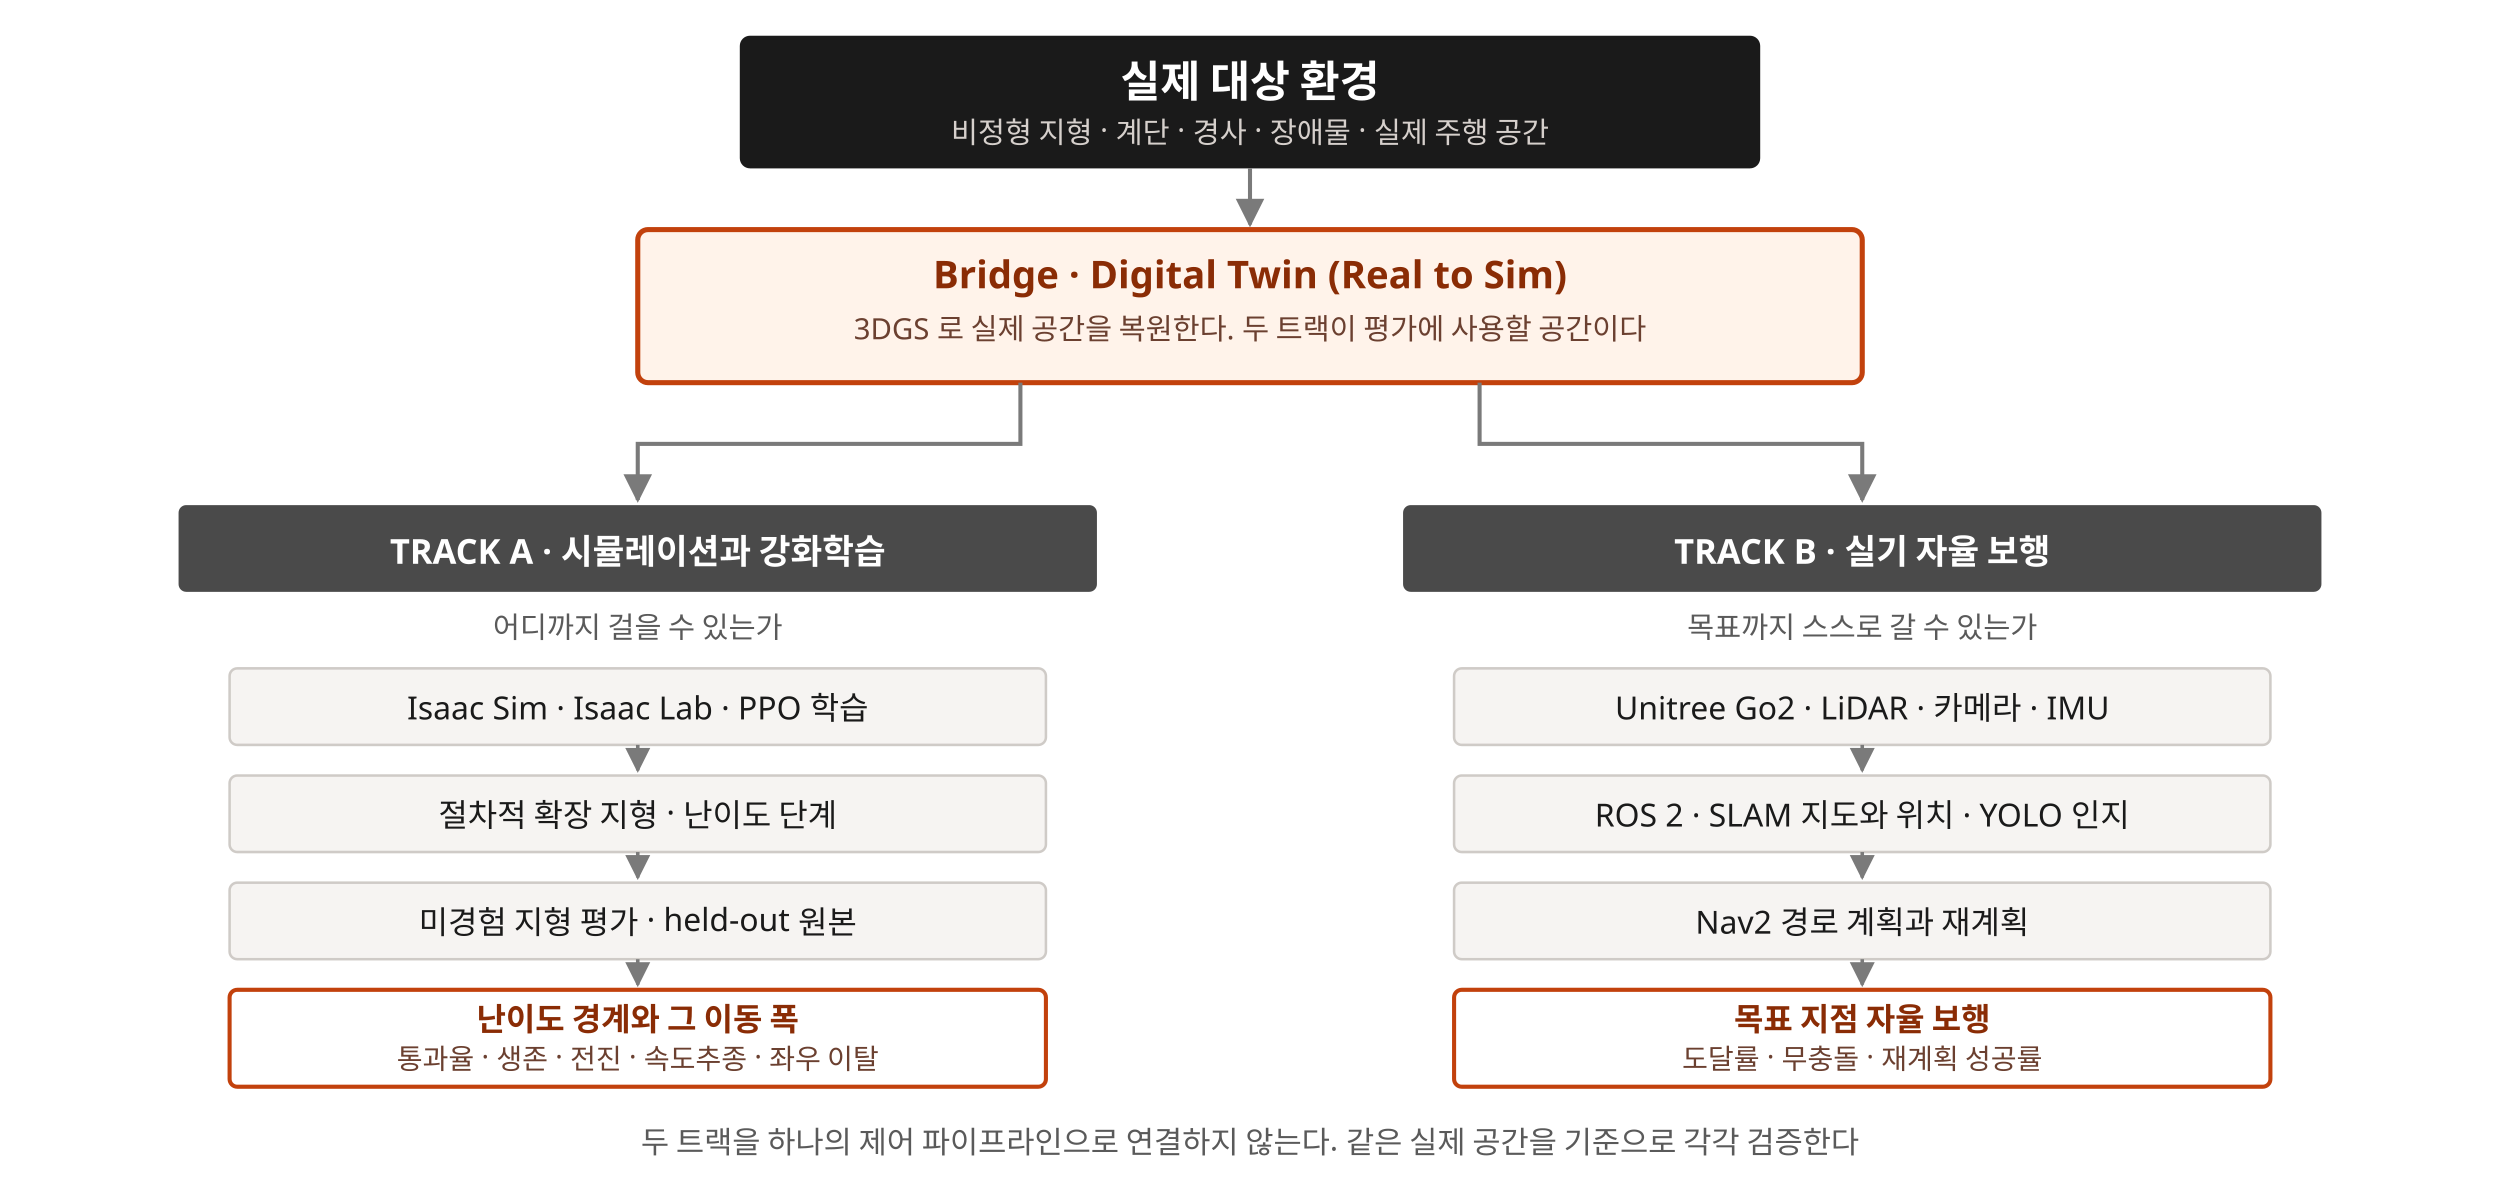
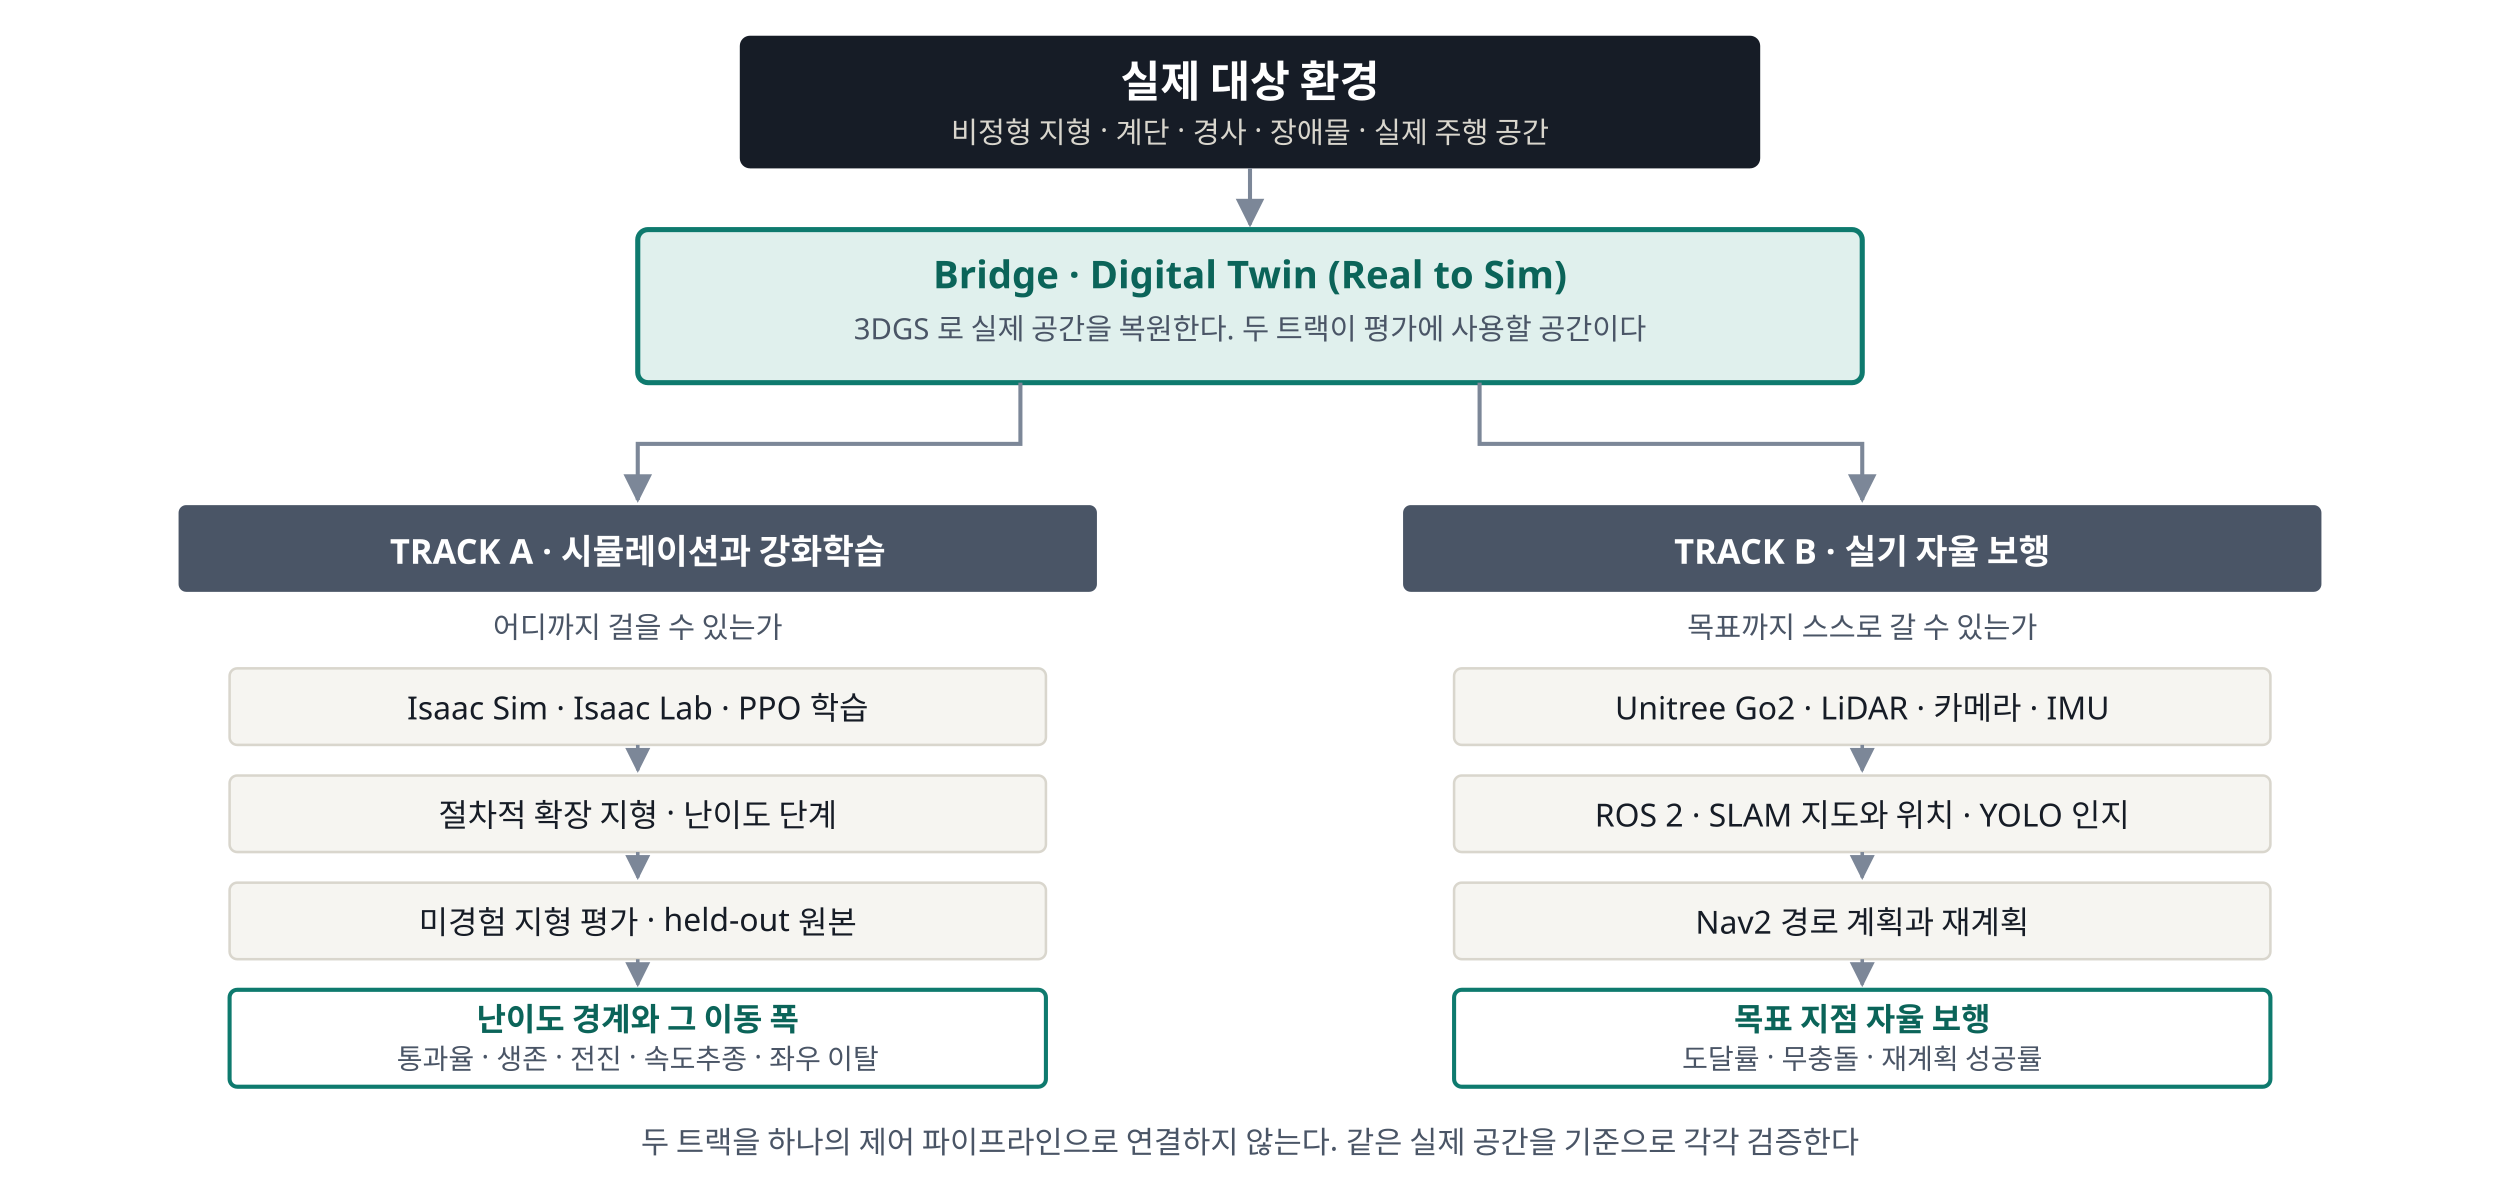
<svg xmlns="http://www.w3.org/2000/svg" viewBox="0 0 980 470" width="980" height="470" font-family="Malgun Gothic, 맑은 고딕, sans-serif">
  <defs>
    <marker id="a" viewBox="0 0 10 10" refX="9" refY="5" markerWidth="7" markerHeight="7" orient="auto">
-       <path d="M0 0 L10 5 L0 10 z" fill="#7a7a7a" />
+       <path d="M0 0 L10 5 L0 10 z" fill="#7c8798" />
    </marker>
  </defs>
  <rect width="980" height="470" fill="#ffffff" />
-   <rect x="290" y="14" width="400" height="52" rx="4" fill="#1a1a1a" />
+   <rect x="290" y="14" width="400" height="52" rx="4" fill="#161c26" />
  <text x="490" y="38" text-anchor="middle" fill="#fff" font-size="17" font-weight="700">실제 대상 환경</text>
-   <text x="490" y="56" text-anchor="middle" fill="#d6d0cc" font-size="11.5">비정형 지형 · 계단 · 경사 · 장애물 · 실제 주행 공간</text>
-   <line x1="490" y1="66" x2="490" y2="88" stroke="#7a7a7a" stroke-width="1.6" marker-end="url(#a)" />
-   <rect x="250" y="90" width="480" height="60" rx="4" fill="#fff3ea" stroke="#c2410c" stroke-width="2" />
-   <text x="490" y="113" text-anchor="middle" fill="#8a2c05" font-size="15" font-weight="700">Bridge · Digital Twin (Real to Sim)</text>
-   <text x="490" y="133" text-anchor="middle" fill="#6b4030" font-size="11.5">3DGS 로 실제 공간을 복원한다. 두 트랙이 평가에 사용할 공간이다</text>
-   <path d="M400 150 L400 174 L250 174 L250 196" fill="none" stroke="#7a7a7a" stroke-width="1.6" marker-end="url(#a)" />
-   <path d="M580 150 L580 174 L730 174 L730 196" fill="none" stroke="#7a7a7a" stroke-width="1.6" marker-end="url(#a)" />
-   <rect x="70" y="198" width="360" height="34" rx="3" fill="#4a4a4a" />
+   <text x="490" y="56" text-anchor="middle" fill="#d9d6cd" font-size="11.5">비정형 지형 · 계단 · 경사 · 장애물 · 실제 주행 공간</text>
+   <line x1="490" y1="66" x2="490" y2="88" stroke="#7c8798" stroke-width="1.6" marker-end="url(#a)" />
+   <rect x="250" y="90" width="480" height="60" rx="4" fill="#e0f0ed" stroke="#0e7a6e" stroke-width="2" />
+   <text x="490" y="113" text-anchor="middle" fill="#0b6459" font-size="15" font-weight="700">Bridge · Digital Twin (Real to Sim)</text>
+   <text x="490" y="133" text-anchor="middle" fill="#4a5566" font-size="11.5">3DGS 로 실제 공간을 복원한다. 두 트랙이 평가에 사용할 공간이다</text>
+   <path d="M400 150 L400 174 L250 174 L250 196" fill="none" stroke="#7c8798" stroke-width="1.6" marker-end="url(#a)" />
+   <path d="M580 150 L580 174 L730 174 L730 196" fill="none" stroke="#7c8798" stroke-width="1.6" marker-end="url(#a)" />
+   <rect x="70" y="198" width="360" height="34" rx="3" fill="#4a5566" />
  <text x="250" y="221" text-anchor="middle" fill="#fff" font-size="13.5" font-weight="700">TRACK A · 시뮬레이션과 강화학습</text>
-   <text x="250" y="250" text-anchor="middle" fill="#5a5a5a" font-size="11.5">어디까지 걸을 수 있는가</text>
-   <g font-size="12.5" fill="#1a1a1a">
-     <rect x="90" y="262" width="320" height="30" rx="3" fill="#f6f4f2" stroke="#cfcbc7" />
+   <text x="250" y="250" text-anchor="middle" fill="#4a5566" font-size="11.5">어디까지 걸을 수 있는가</text>
+   <g font-size="12.5" fill="#161c26">
+     <rect x="90" y="262" width="320" height="30" rx="3" fill="#f6f5f1" stroke="#d9d6cd" />
    <text x="250" y="282" text-anchor="middle">Isaac Sim · Isaac Lab · PPO 학습</text>
-     <rect x="90" y="304" width="320" height="30" rx="3" fill="#f6f4f2" stroke="#cfcbc7" />
+     <rect x="90" y="304" width="320" height="30" rx="3" fill="#f6f5f1" stroke="#d9d6cd" />
    <text x="250" y="324" text-anchor="middle">절차적 확장 지형 · 난이도 단계</text>
-     <rect x="90" y="346" width="320" height="30" rx="3" fill="#f6f4f2" stroke="#cfcbc7" />
+     <rect x="90" y="346" width="320" height="30" rx="3" fill="#f6f5f1" stroke="#d9d6cd" />
    <text x="250" y="366" text-anchor="middle">미경험 지형 평가 · held-out 원본</text>
-     <rect x="90" y="388" width="320" height="38" rx="3" fill="#fff" stroke="#c2410c" stroke-width="1.6" />
-     <text x="250" y="404" text-anchor="middle" font-weight="700" fill="#8a2c05">난이도 경계와 그 이동 폭</text>
-     <text x="250" y="419" text-anchor="middle" font-size="11" fill="#6b4030">통과율 · 생존 · 전진 · 속도추종 · 좌우 이탈</text>
+     <rect x="90" y="388" width="320" height="38" rx="3" fill="#fff" stroke="#0e7a6e" stroke-width="1.6" />
+     <text x="250" y="404" text-anchor="middle" font-weight="700" fill="#0b6459">난이도 경계와 그 이동 폭</text>
+     <text x="250" y="419" text-anchor="middle" font-size="11" fill="#4a5566">통과율 · 생존 · 전진 · 속도추종 · 좌우 이탈</text>
  </g>
-   <line x1="250" y1="292" x2="250" y2="302" stroke="#7a7a7a" stroke-width="1.4" marker-end="url(#a)" />
-   <line x1="250" y1="334" x2="250" y2="344" stroke="#7a7a7a" stroke-width="1.4" marker-end="url(#a)" />
-   <line x1="250" y1="376" x2="250" y2="386" stroke="#7a7a7a" stroke-width="1.4" marker-end="url(#a)" />
-   <rect x="550" y="198" width="360" height="34" rx="3" fill="#4a4a4a" />
+   <line x1="250" y1="292" x2="250" y2="302" stroke="#7c8798" stroke-width="1.4" marker-end="url(#a)" />
+   <line x1="250" y1="334" x2="250" y2="344" stroke="#7c8798" stroke-width="1.4" marker-end="url(#a)" />
+   <line x1="250" y1="376" x2="250" y2="386" stroke="#7c8798" stroke-width="1.4" marker-end="url(#a)" />
+   <rect x="550" y="198" width="360" height="34" rx="3" fill="#4a5566" />
  <text x="730" y="221" text-anchor="middle" fill="#fff" font-size="13.5" font-weight="700">TRACK B · 실기 자율 보행</text>
-   <text x="730" y="250" text-anchor="middle" fill="#5a5a5a" font-size="11.5">목표까지 스스로 갈 수 있는가</text>
-   <g font-size="12.5" fill="#1a1a1a">
-     <rect x="570" y="262" width="320" height="30" rx="3" fill="#f6f4f2" stroke="#cfcbc7" />
+   <text x="730" y="250" text-anchor="middle" fill="#4a5566" font-size="11.5">목표까지 스스로 갈 수 있는가</text>
+   <g font-size="12.5" fill="#161c26">
+     <rect x="570" y="262" width="320" height="30" rx="3" fill="#f6f5f1" stroke="#d9d6cd" />
    <text x="730" y="282" text-anchor="middle">Unitree Go2 · LiDAR · 카메라 · IMU</text>
-     <rect x="570" y="304" width="320" height="30" rx="3" fill="#f6f4f2" stroke="#cfcbc7" />
+     <rect x="570" y="304" width="320" height="30" rx="3" fill="#f6f5f1" stroke="#d9d6cd" />
    <text x="730" y="324" text-anchor="middle">ROS 2 · SLAM 지도와 위치 · YOLO 인지</text>
-     <rect x="570" y="346" width="320" height="30" rx="3" fill="#f6f4f2" stroke="#cfcbc7" />
+     <rect x="570" y="346" width="320" height="30" rx="3" fill="#f6f5f1" stroke="#d9d6cd" />
    <text x="730" y="366" text-anchor="middle">Nav2 경로 계획과 재계획</text>
-     <rect x="570" y="388" width="320" height="38" rx="3" fill="#fff" stroke="#c2410c" stroke-width="1.6" />
-     <text x="730" y="404" text-anchor="middle" font-weight="700" fill="#8a2c05">목표 지점 자율 보행</text>
-     <text x="730" y="419" text-anchor="middle" font-size="11" fill="#6b4030">도달률 · 무충돌 · 재계획 성공률</text>
+     <rect x="570" y="388" width="320" height="38" rx="3" fill="#fff" stroke="#0e7a6e" stroke-width="1.6" />
+     <text x="730" y="404" text-anchor="middle" font-weight="700" fill="#0b6459">목표 지점 자율 보행</text>
+     <text x="730" y="419" text-anchor="middle" font-size="11" fill="#4a5566">도달률 · 무충돌 · 재계획 성공률</text>
  </g>
-   <line x1="730" y1="292" x2="730" y2="302" stroke="#7a7a7a" stroke-width="1.4" marker-end="url(#a)" />
-   <line x1="730" y1="334" x2="730" y2="344" stroke="#7a7a7a" stroke-width="1.4" marker-end="url(#a)" />
-   <line x1="730" y1="376" x2="730" y2="386" stroke="#7a7a7a" stroke-width="1.4" marker-end="url(#a)" />
-   <text x="490" y="452" text-anchor="middle" font-size="12" fill="#5a5a5a">두 트랙을 하나의 제어 파이프라인으로 연결하지 않는다. 같은 실제 공간을 기준으로 각각 검증한다</text>
+   <line x1="730" y1="292" x2="730" y2="302" stroke="#7c8798" stroke-width="1.4" marker-end="url(#a)" />
+   <line x1="730" y1="334" x2="730" y2="344" stroke="#7c8798" stroke-width="1.4" marker-end="url(#a)" />
+   <line x1="730" y1="376" x2="730" y2="386" stroke="#7c8798" stroke-width="1.4" marker-end="url(#a)" />
+   <text x="490" y="452" text-anchor="middle" font-size="12" fill="#4a5566">두 트랙을 하나의 제어 파이프라인으로 연결하지 않는다. 같은 실제 공간을 기준으로 각각 검증한다</text>
</svg>
